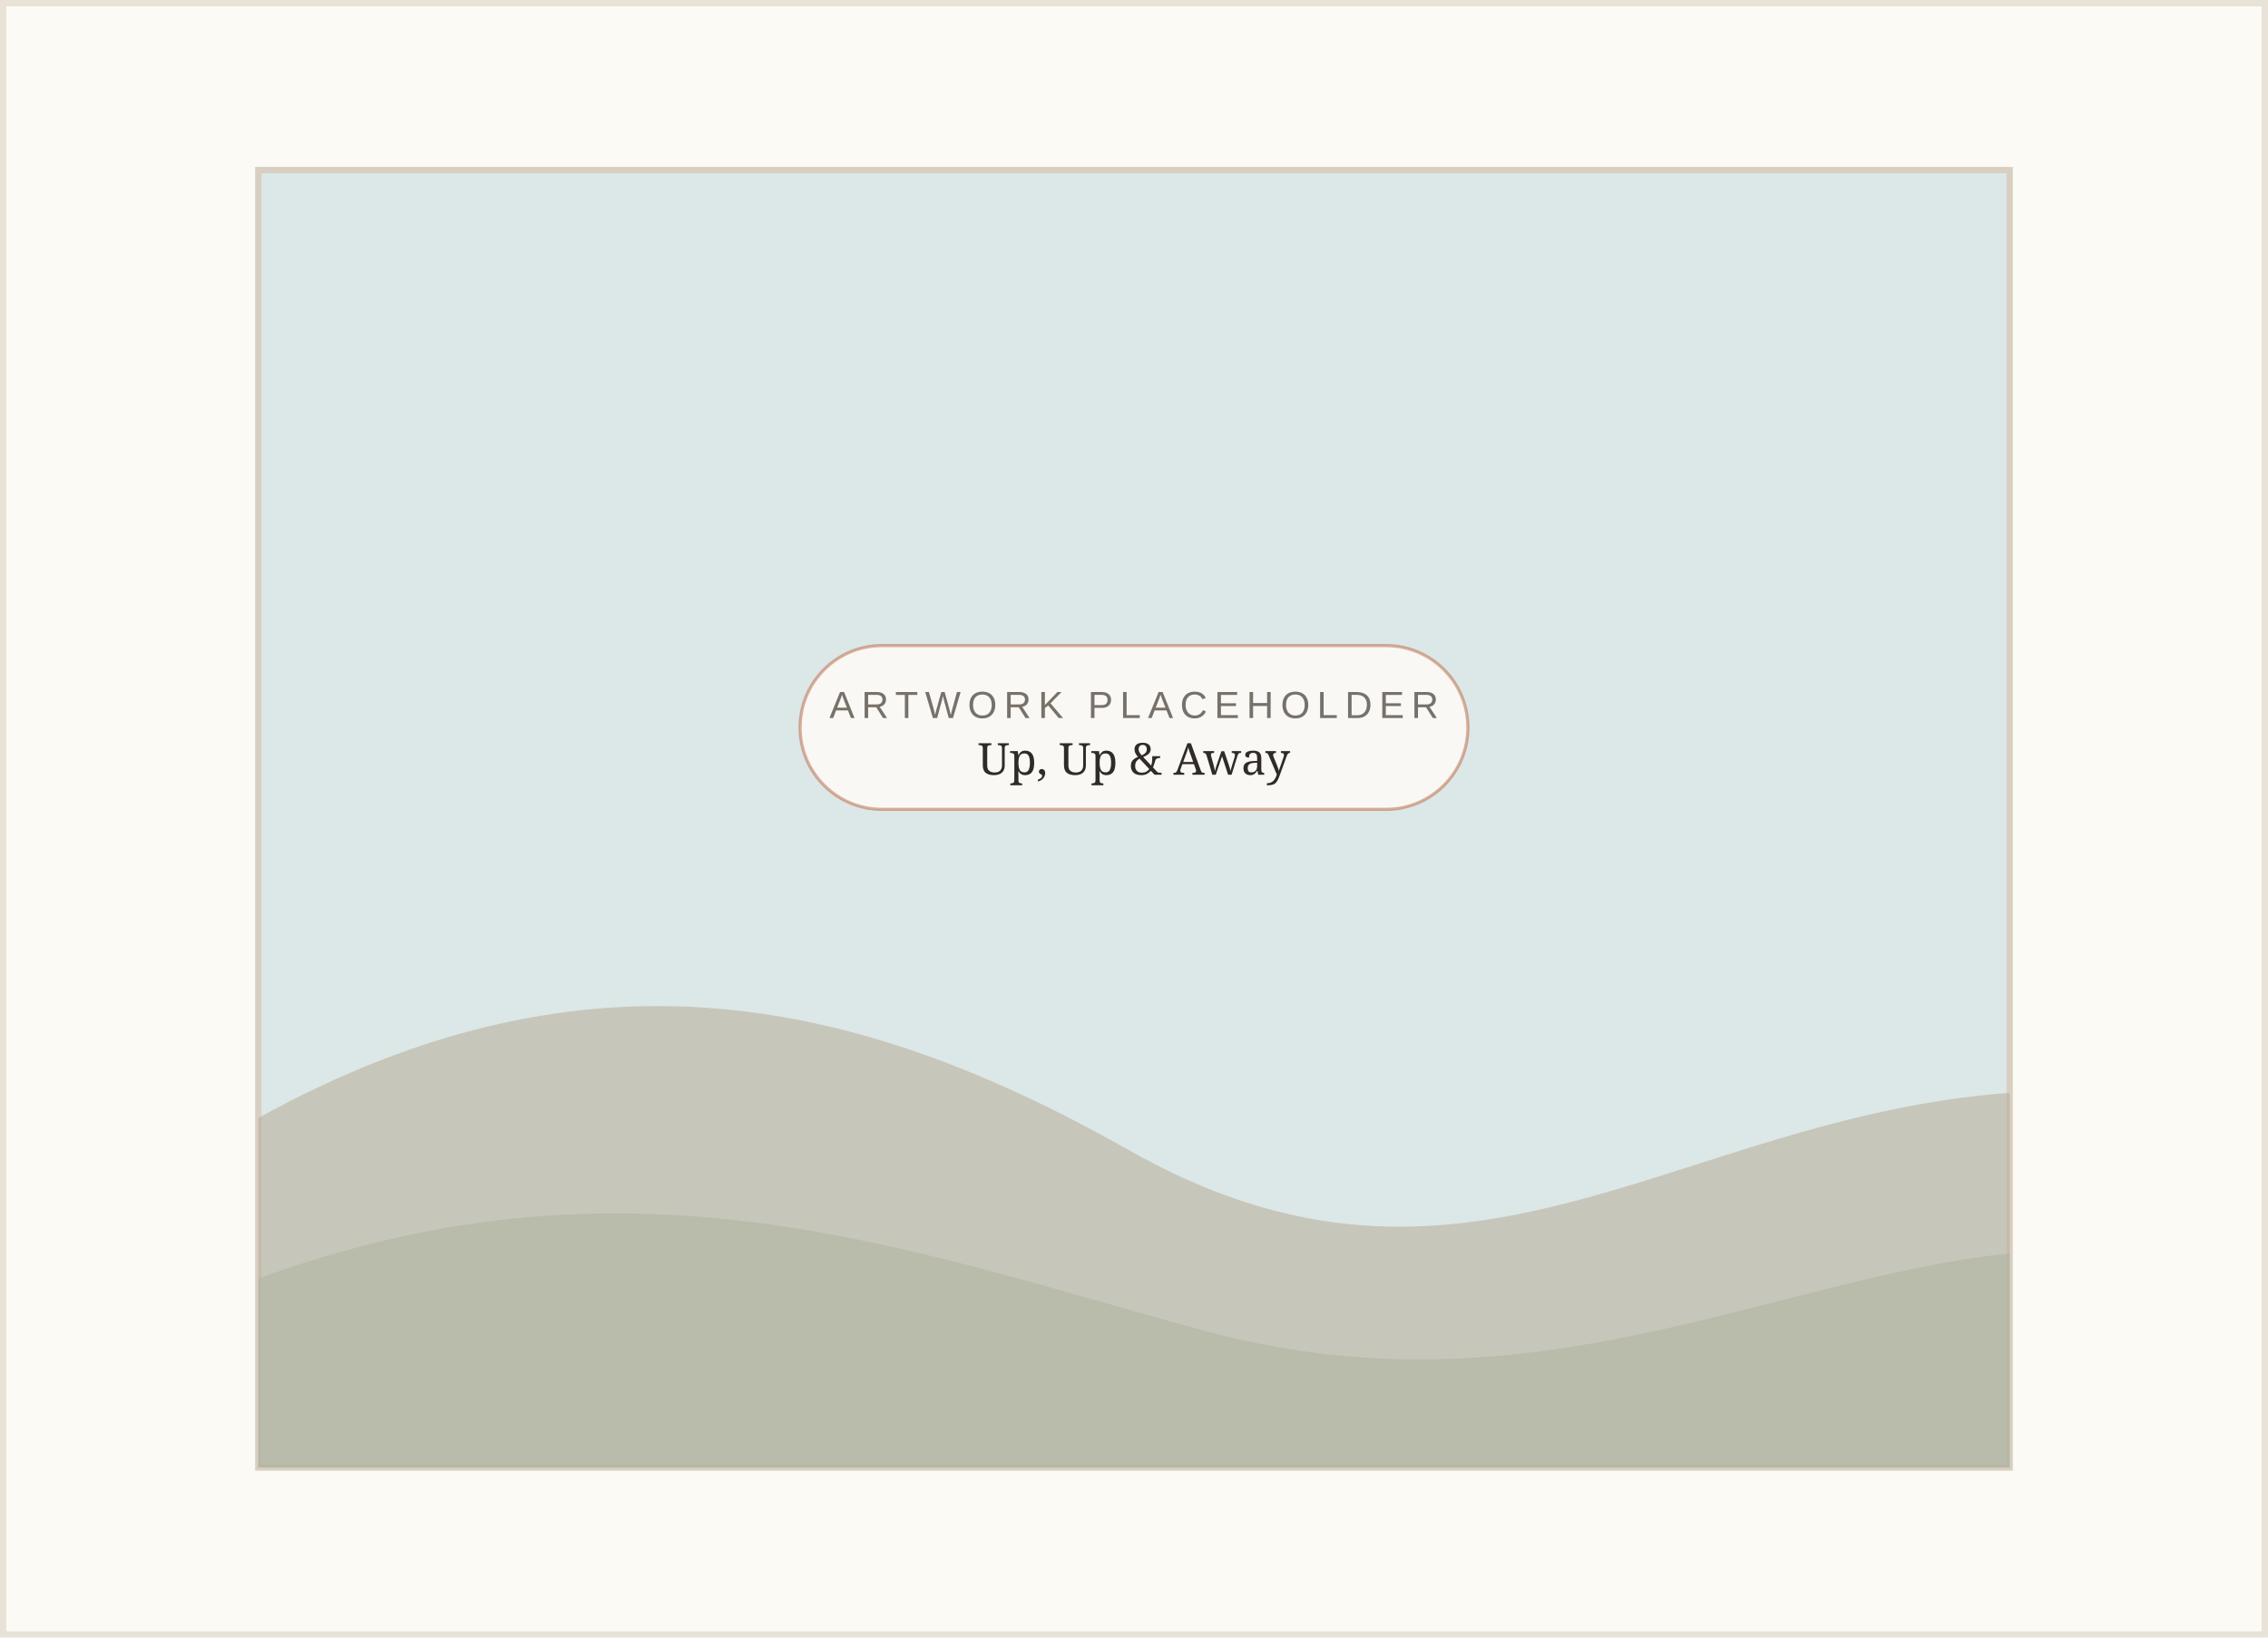
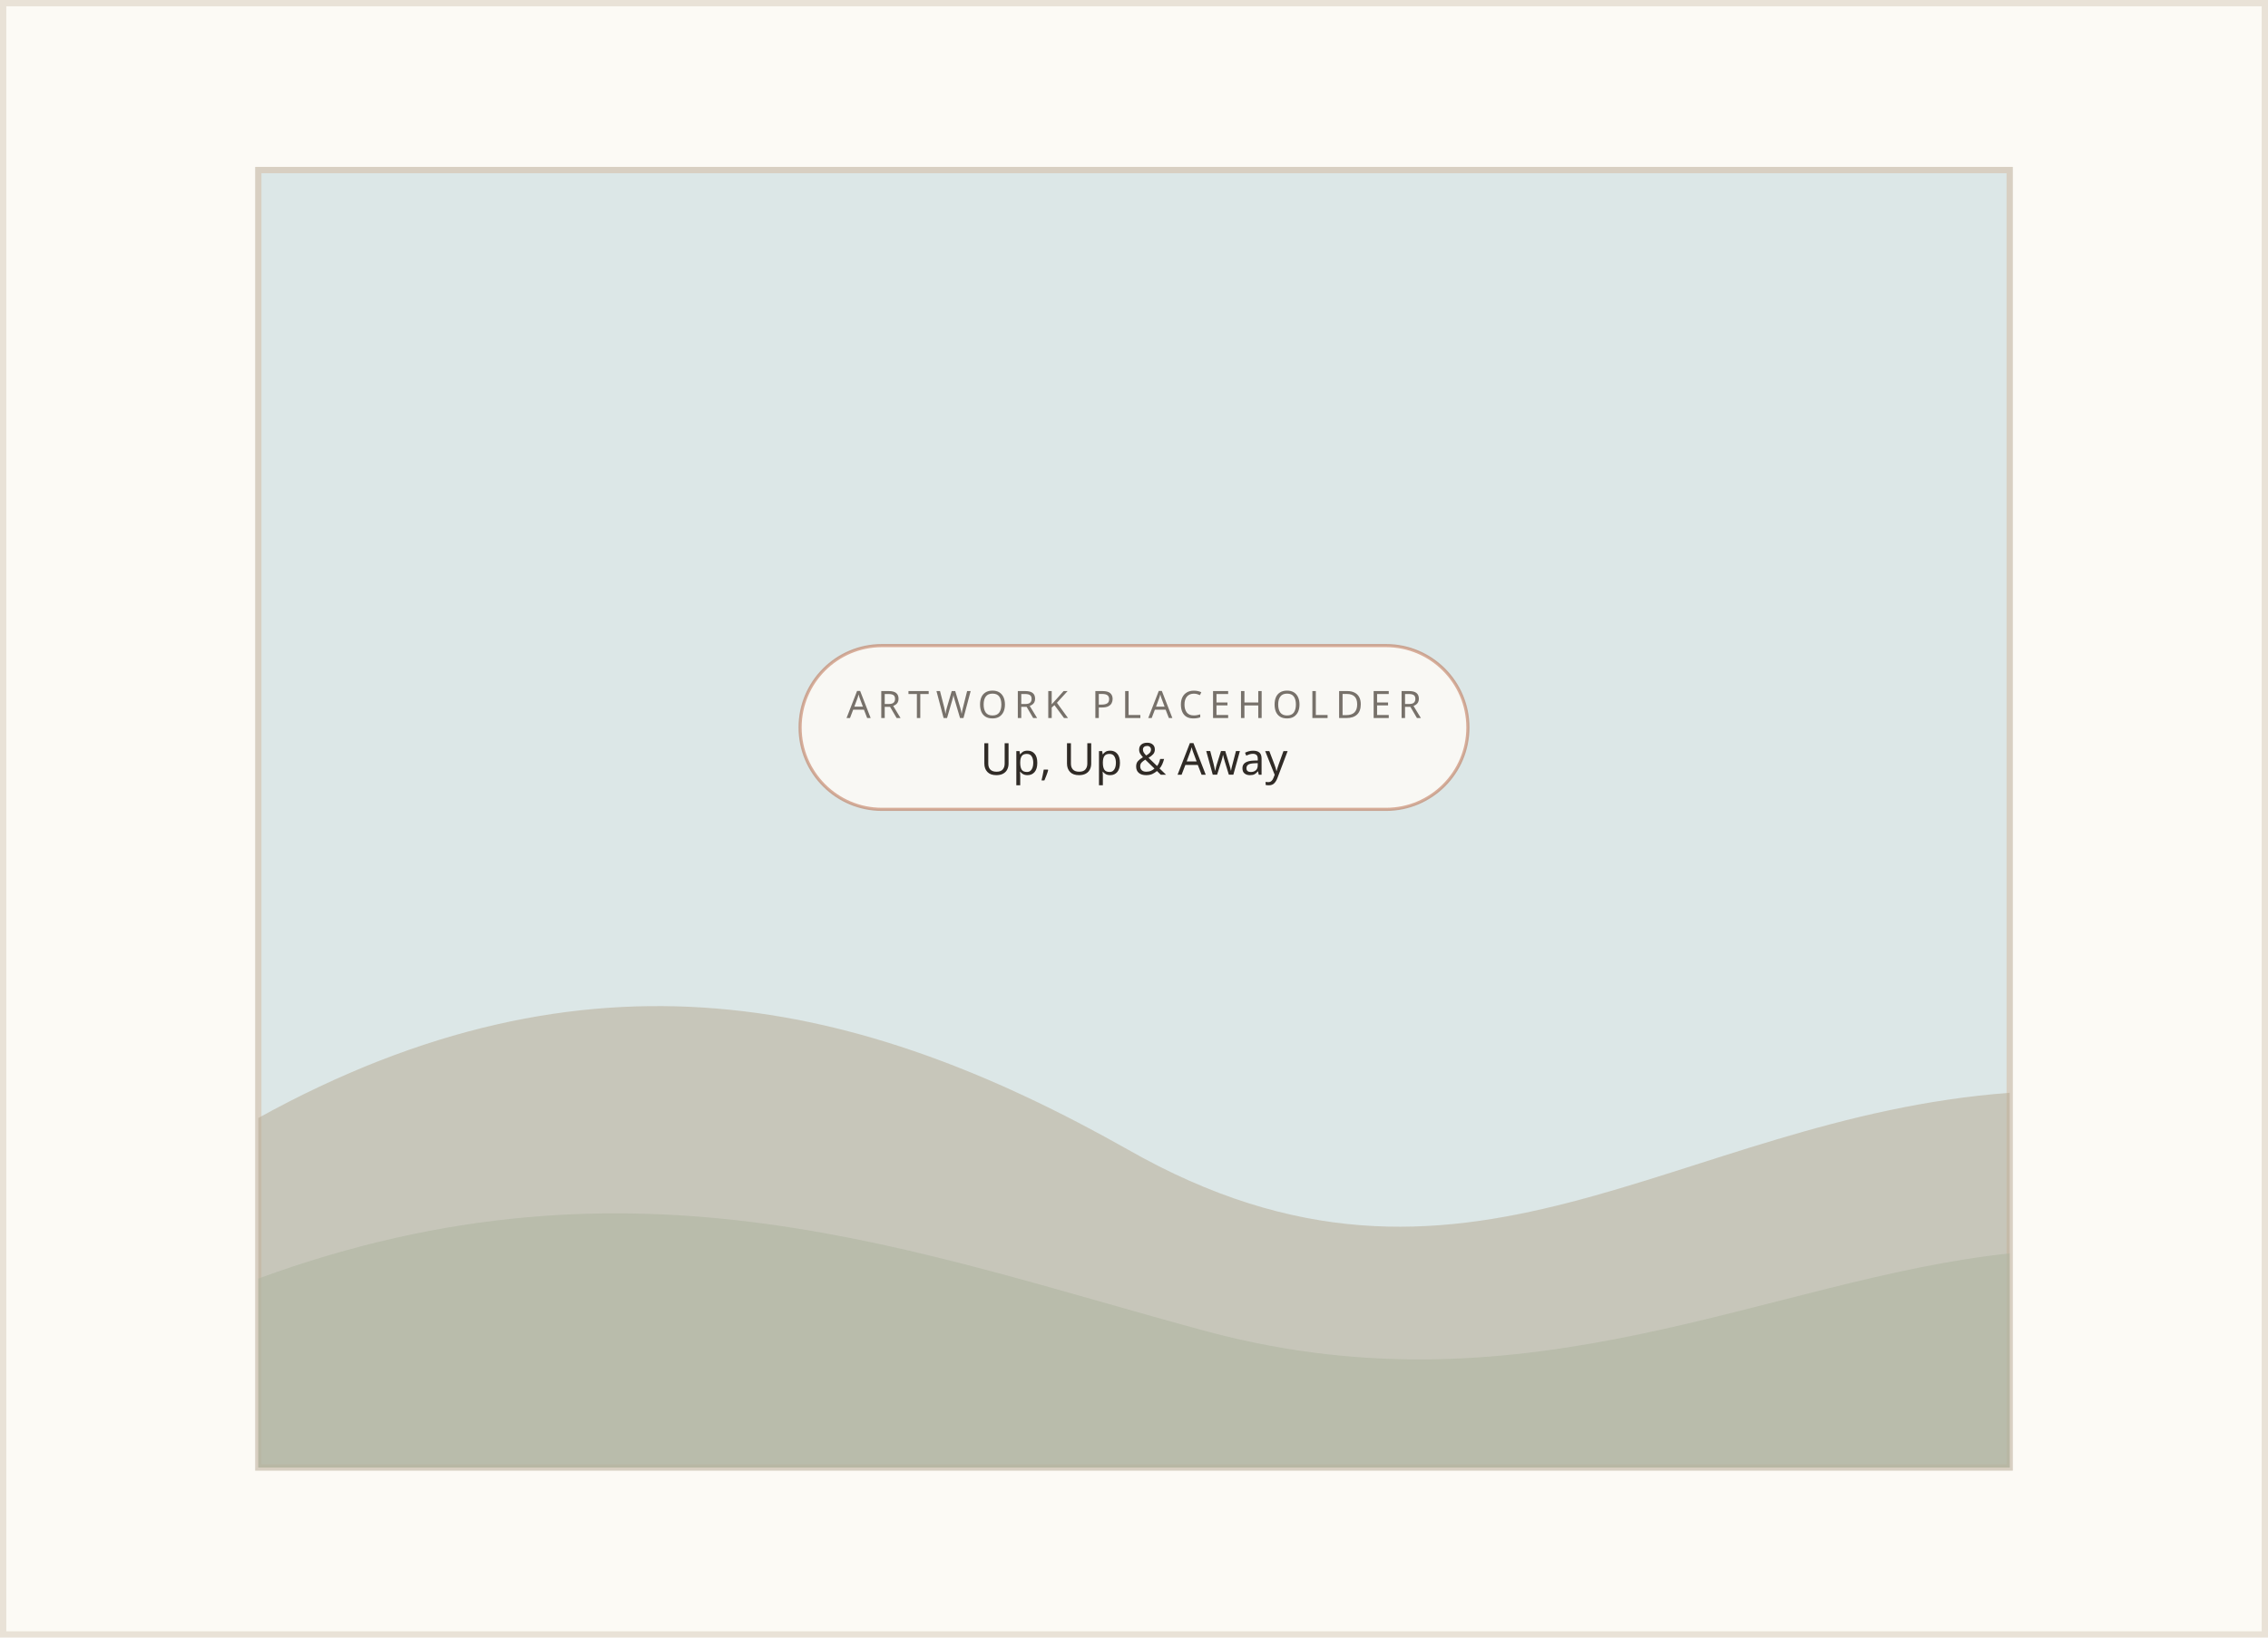
<svg xmlns="http://www.w3.org/2000/svg" viewBox="0 0 720 520" role="img" aria-label="Up, Up &amp; Away artwork placeholder">
  <rect x="1" y="1" width="718" height="518" fill="#fcfaf5" stroke="#e9e2d7" stroke-width="2" />
  <rect x="82" y="54" width="556" height="412" fill="#dce7e7" stroke="#d8cfc2" stroke-width="2" />
  <path d="M82 355c105-58 191-38 276 10 107 61 173-10 280-18v119H82Z" fill="#b7ab96" opacity=".55" />
  <path d="M82 406c120-44 209-8 302 17 102 27 178-17 254-25v68H82Z" fill="#aeb5a0" opacity=".58" />
  <rect x="254" y="205" width="212" height="52" rx="26" fill="#fcfaf5" fill-opacity=".92" stroke="#b45d36" stroke-opacity=".48" />
-   <text x="360" y="228" text-anchor="middle" font-family="Arial,sans-serif" font-size="12" letter-spacing="2.2" fill="#77716a">ARTWORK PLACEHOLDER</text>
-   <text x="360" y="246" text-anchor="middle" font-family="Georgia,serif" font-size="14" fill="#302b26">Up, Up &amp; Away</text>
+   <text x="360" y="228" text-anchor="middle" font-family="Nunito, sans-serif" font-size="12" letter-spacing="2.2" fill="#77716a">ARTWORK PLACEHOLDER</text>
+   <text x="360" y="246" text-anchor="middle" font-family="Nunito, sans-serif" font-size="14" fill="#302b26">Up, Up &amp; Away</text>
</svg>
